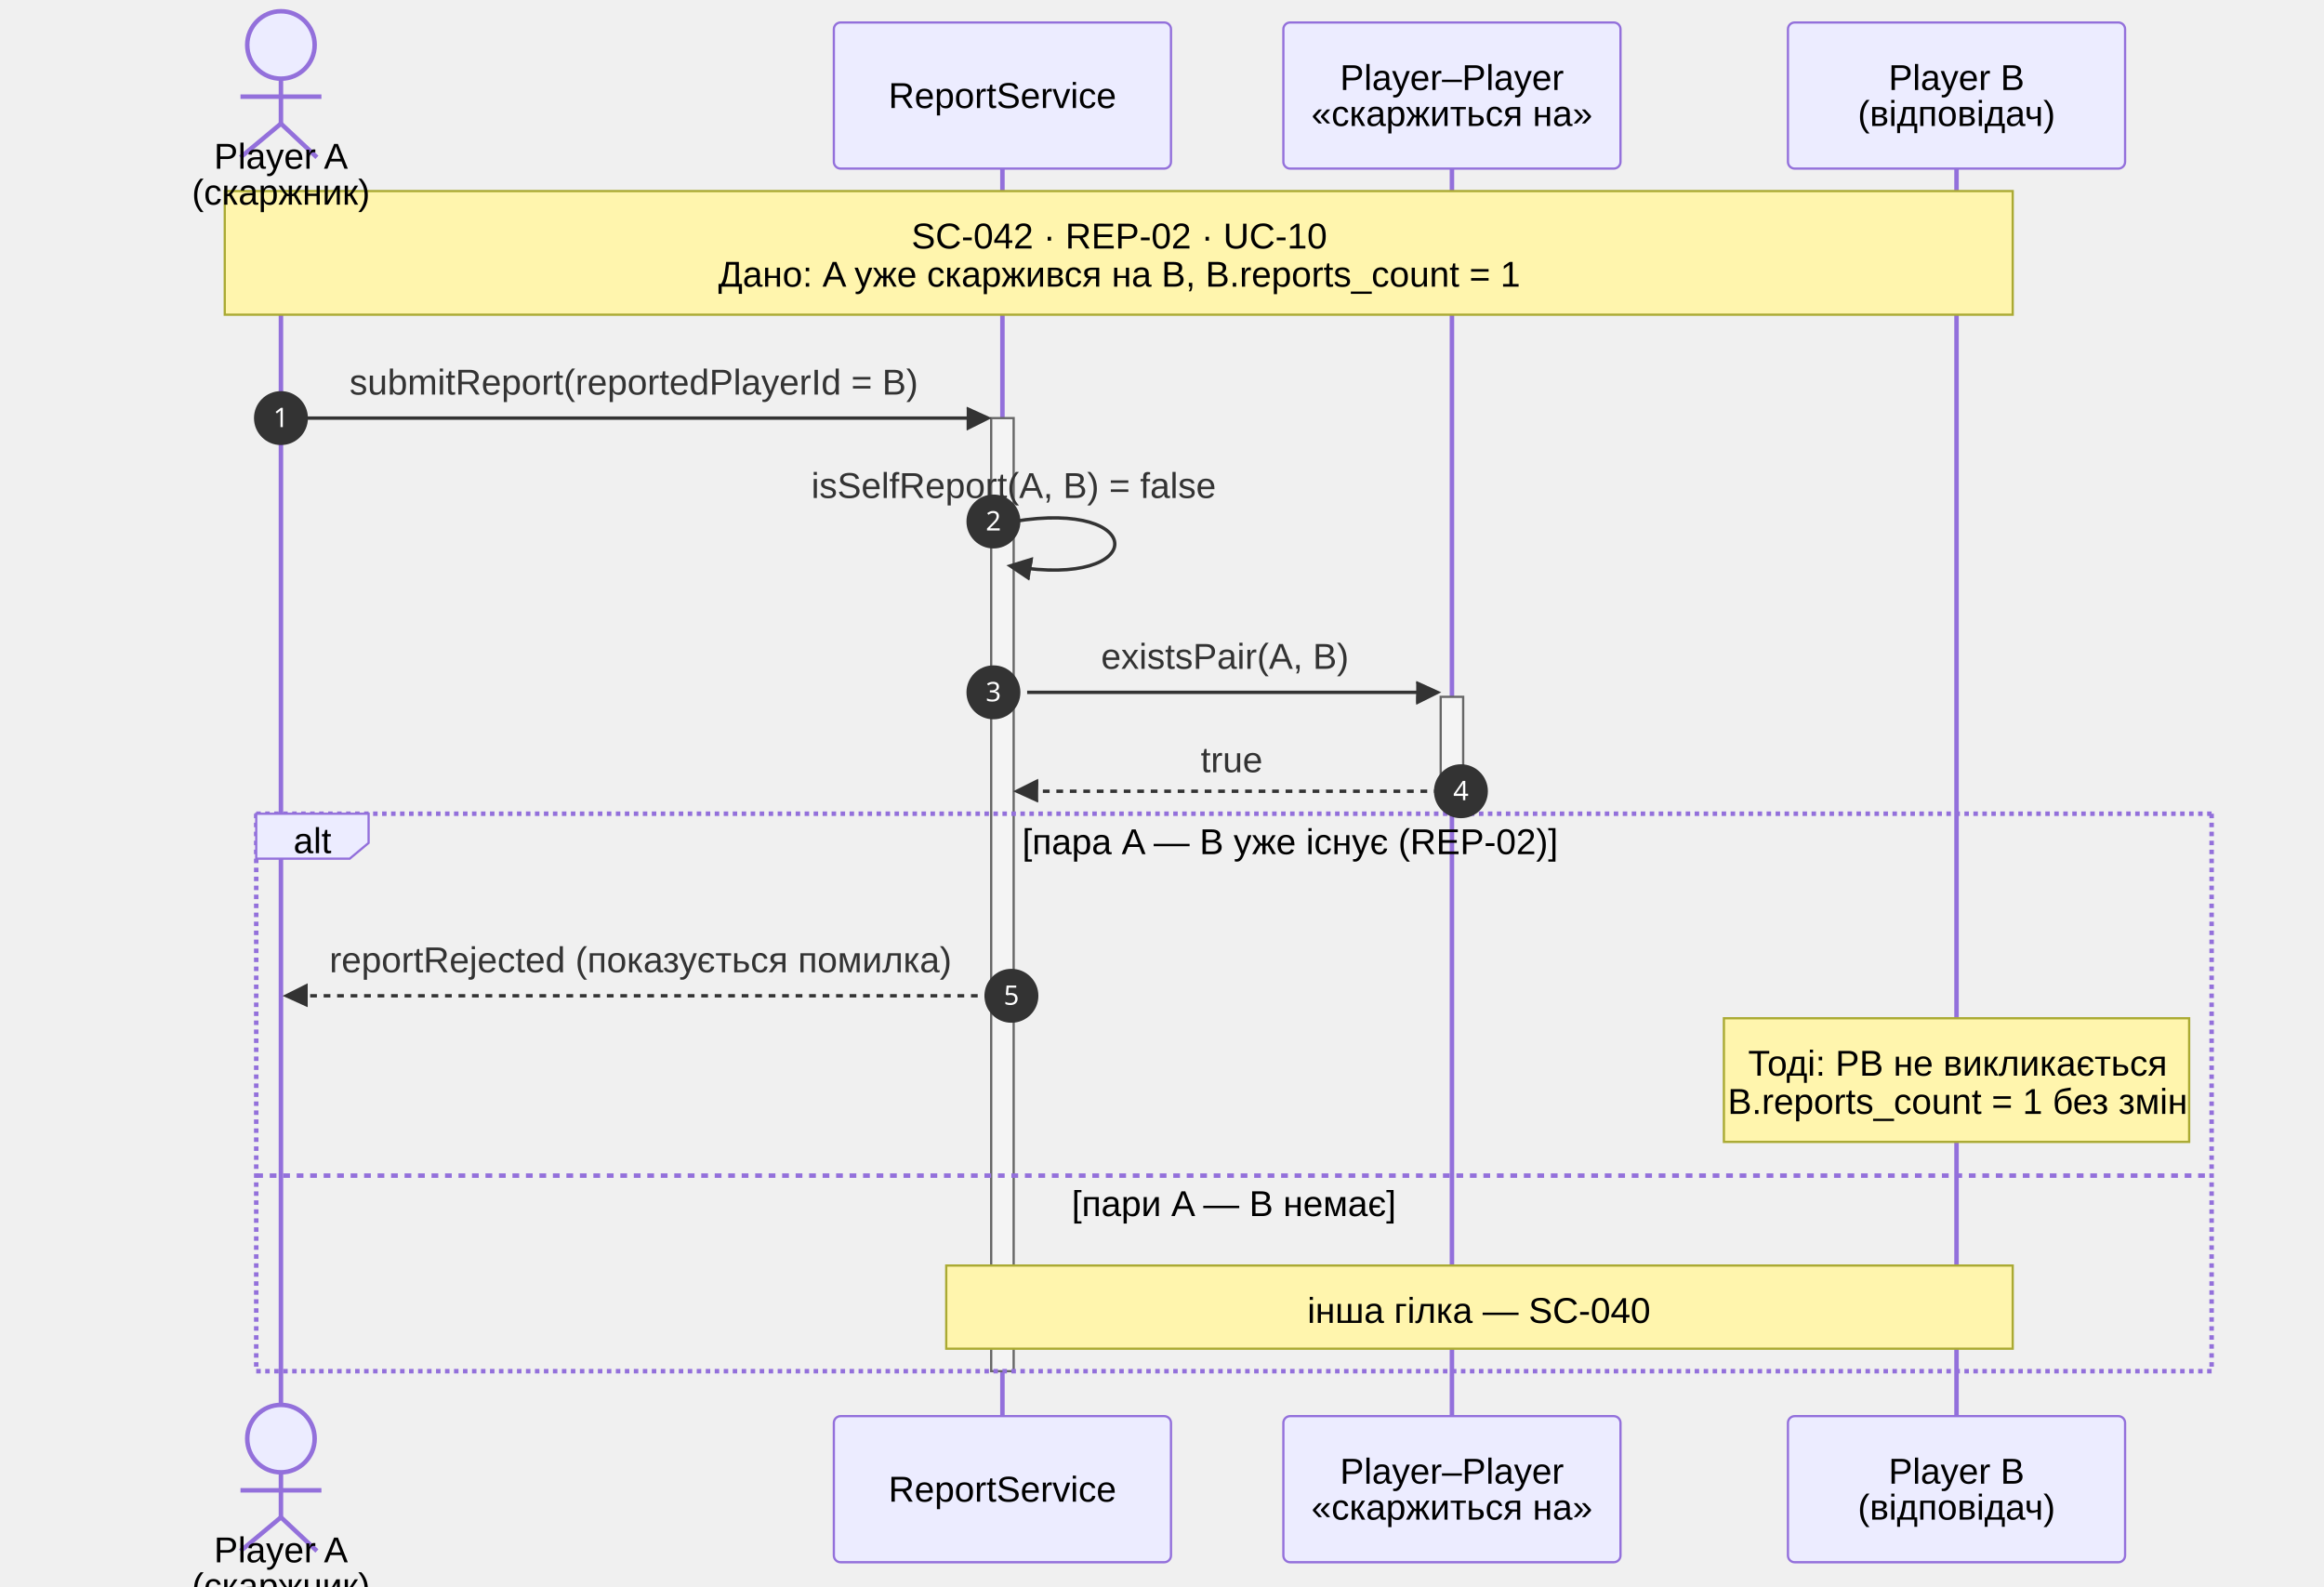
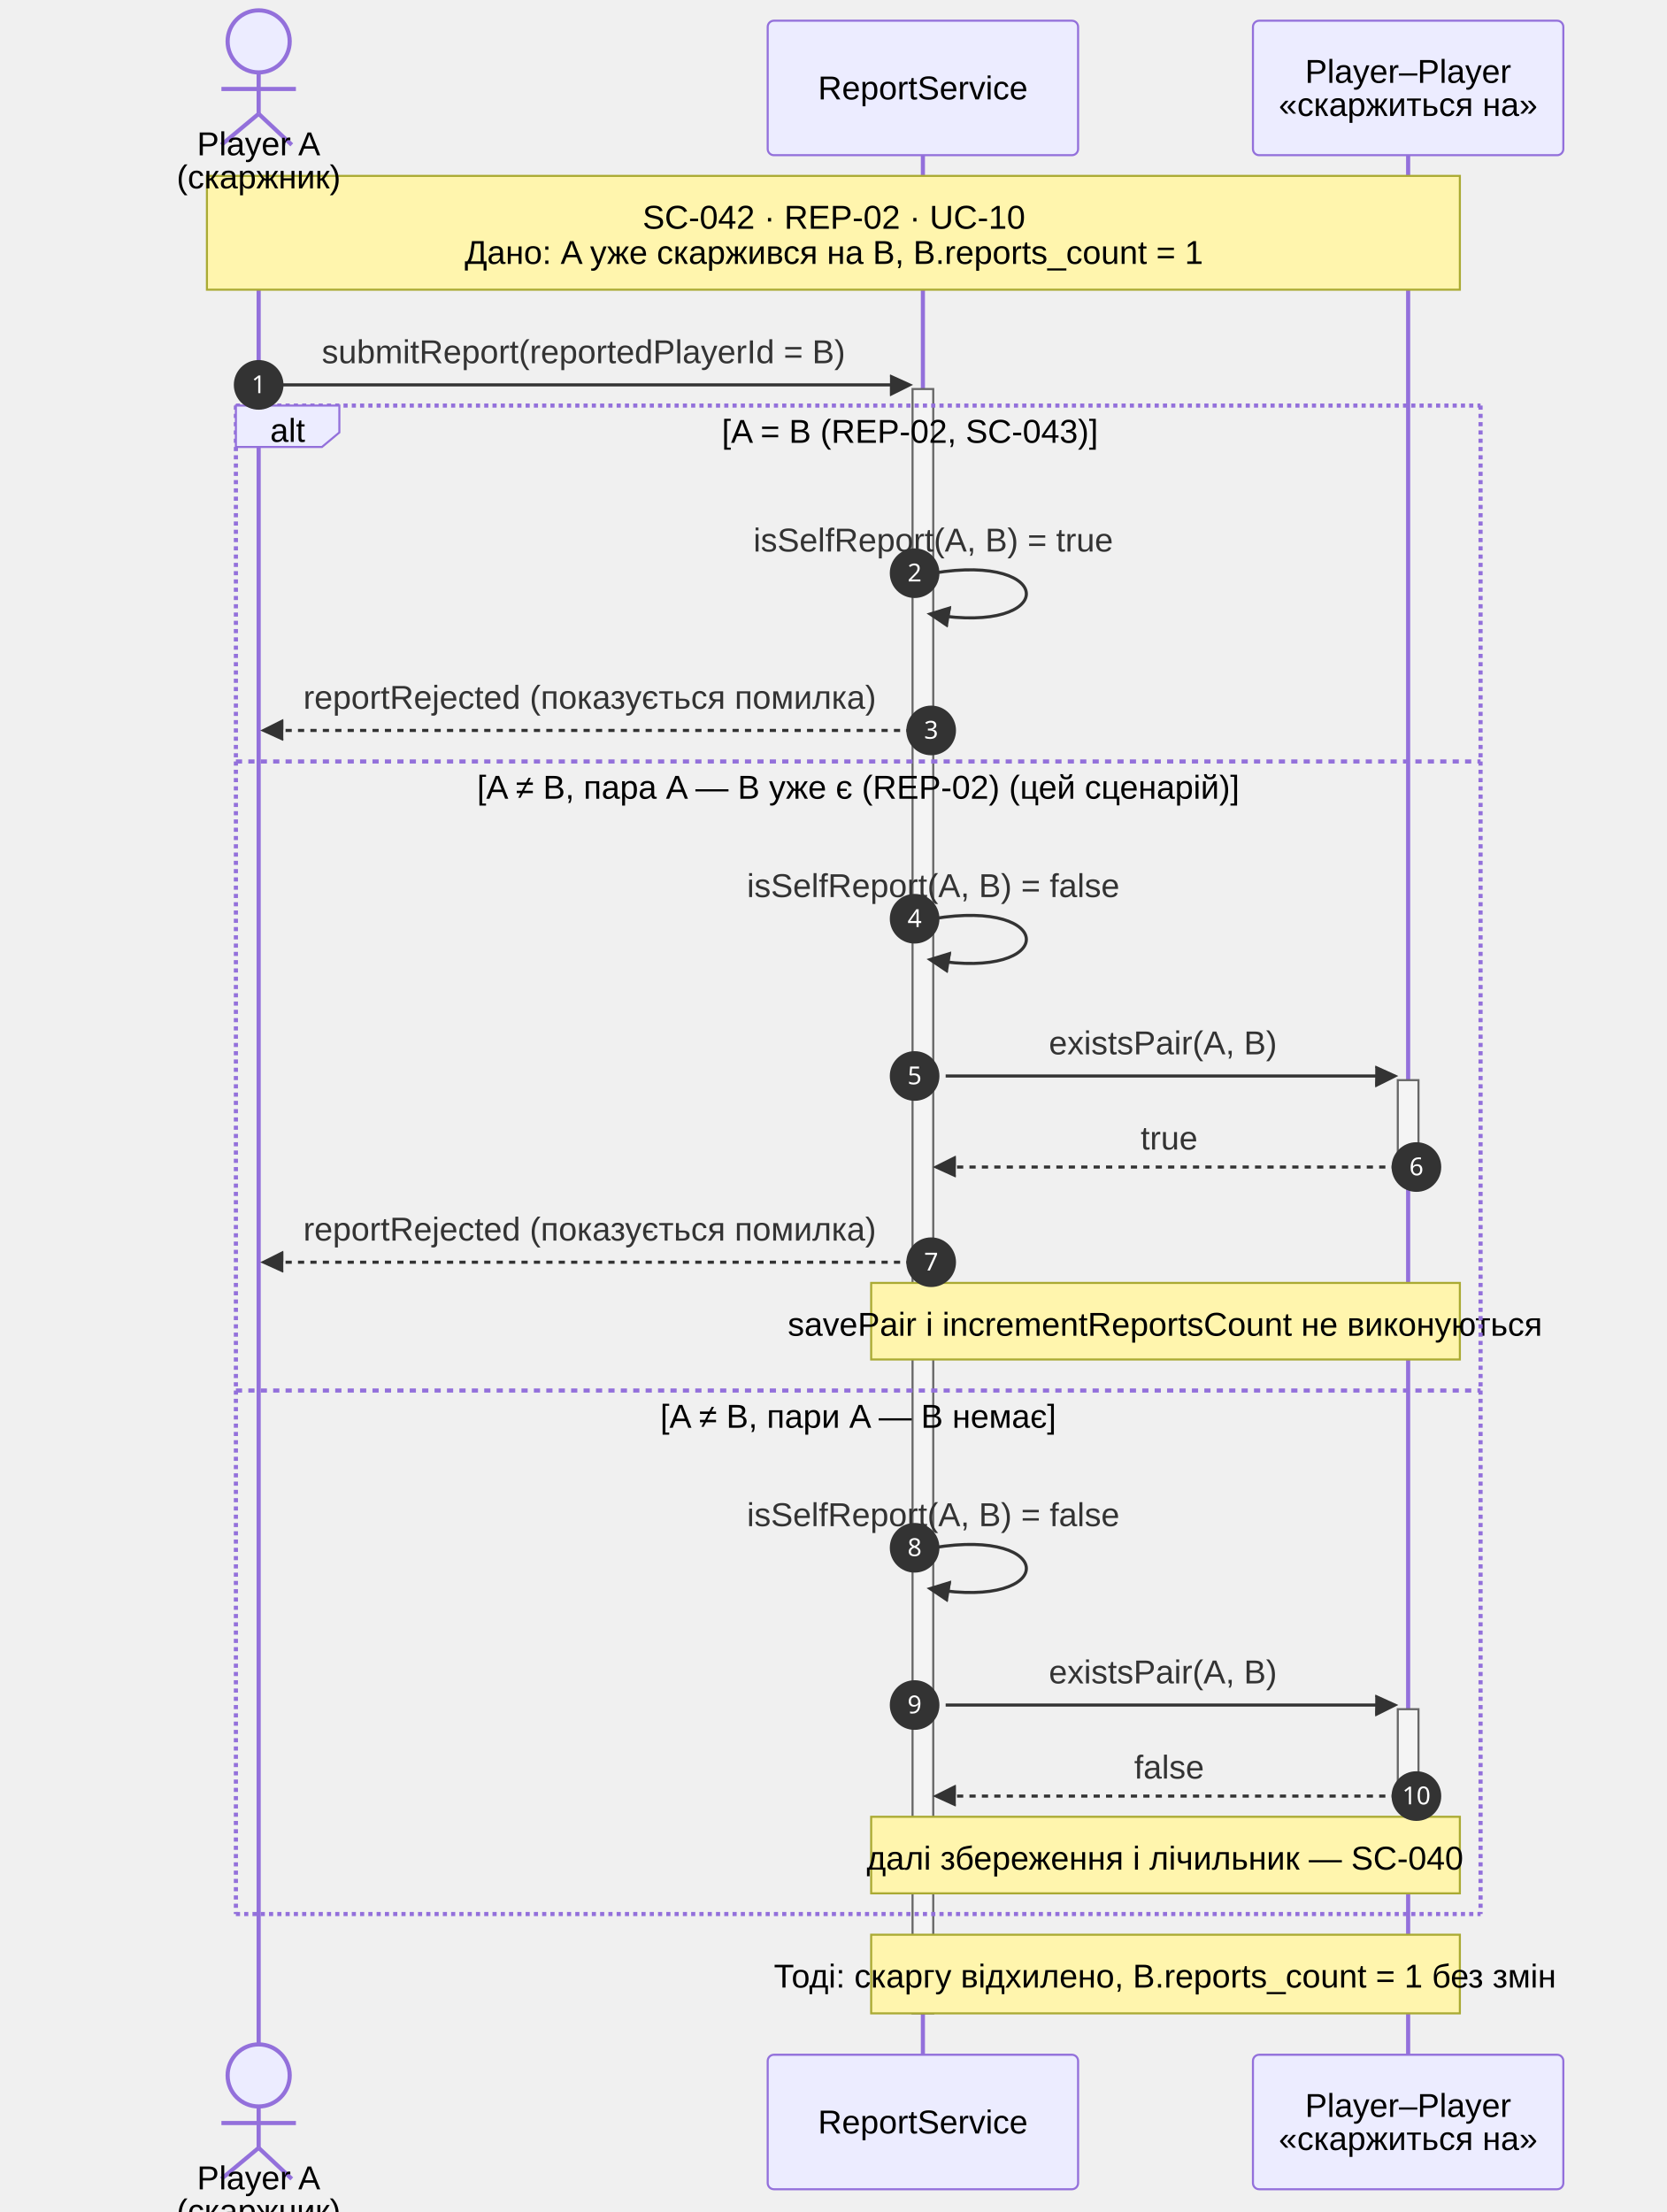
- <svg xmlns="http://www.w3.org/2000/svg" id="my-svg" width="100%" style="max-width: 1034px; background-color: white;" viewBox="-50 -10 1034 706" role="graphics-document document" aria-roledescription="sequence">
-   <g>
-     <rect x="745.5" y="620" fill="#eaeaea" stroke="#666" width="150" height="65" name="PB" rx="3" ry="3" class="actor actor-bottom" />
-     <text x="820.5" y="652.5" dominant-baseline="central" alignment-baseline="central" class="actor actor-box" style="text-anchor: middle; font-size: 16px; font-weight: 400;">
-       <tspan x="820.5" dy="-8">Player B</tspan>
-     </text>
-     <text x="820.5" y="652.5" dominant-baseline="central" alignment-baseline="central" class="actor actor-box" style="text-anchor: middle; font-size: 16px; font-weight: 400;">
-       <tspan x="820.5" dy="8">(відповідач)</tspan>
-     </text>
-   </g>
-   <g>
-     <rect x="521" y="620" fill="#eaeaea" stroke="#666" width="150" height="65" name="REL" rx="3" ry="3" class="actor actor-bottom" />
-     <text x="596" y="652.5" dominant-baseline="central" alignment-baseline="central" class="actor actor-box" style="text-anchor: middle; font-size: 16px; font-weight: 400;">
-       <tspan x="596" dy="-8">Player–Player</tspan>
-     </text>
-     <text x="596" y="652.5" dominant-baseline="central" alignment-baseline="central" class="actor actor-box" style="text-anchor: middle; font-size: 16px; font-weight: 400;">
-       <tspan x="596" dy="8">«скаржиться на»</tspan>
-     </text>
-   </g>
-   <g>
-     <rect x="321" y="620" fill="#eaeaea" stroke="#666" width="150" height="65" name="RS" rx="3" ry="3" class="actor actor-bottom" />
-     <text x="396" y="652.5" dominant-baseline="central" alignment-baseline="central" class="actor actor-box" style="text-anchor: middle; font-size: 16px; font-weight: 400;">
+ <svg xmlns="http://www.w3.org/2000/svg" id="my-svg" width="100%" style="max-width: 805.5px; background-color: white;" viewBox="-50 -10 805.5 1069" role="graphics-document document" aria-roledescription="sequence">
+   <g>
+     <rect x="555.5" y="983" fill="#eaeaea" stroke="#666" width="150" height="65" name="REL" rx="3" ry="3" class="actor actor-bottom" />
+     <text x="630.5" y="1015.5" dominant-baseline="central" alignment-baseline="central" class="actor actor-box" style="text-anchor: middle; font-size: 16px; font-weight: 400;">
+       <tspan x="630.5" dy="-8">Player–Player</tspan>
+     </text>
+     <text x="630.5" y="1015.5" dominant-baseline="central" alignment-baseline="central" class="actor actor-box" style="text-anchor: middle; font-size: 16px; font-weight: 400;">
+       <tspan x="630.5" dy="8">«скаржиться на»</tspan>
+     </text>
+   </g>
+   <g>
+     <rect x="321" y="983" fill="#eaeaea" stroke="#666" width="150" height="65" name="RS" rx="3" ry="3" class="actor actor-bottom" />
+     <text x="396" y="1015.5" dominant-baseline="central" alignment-baseline="central" class="actor actor-box" style="text-anchor: middle; font-size: 16px; font-weight: 400;">
      <tspan x="396" dy="0">ReportService</tspan>
    </text>
  </g>
  <g />
  <g>
-     <line id="actor3" x1="820.5" y1="65" x2="820.5" y2="620" class="actor-line 200" stroke-width="0.5px" stroke="#999" name="PB" data-et="life-line" data-id="PB" />
-     <g id="root-3" data-et="participant" data-type="participant" data-id="PB">
-       <rect x="745.5" y="0" fill="#eaeaea" stroke="#666" width="150" height="65" name="PB" rx="3" ry="3" class="actor actor-top" />
-       <text x="820.5" y="32.5" dominant-baseline="central" alignment-baseline="central" class="actor actor-box" style="text-anchor: middle; font-size: 16px; font-weight: 400;">
-         <tspan x="820.5" dy="-8">Player B</tspan>
+     <line id="actor2" x1="630.5" y1="65" x2="630.5" y2="983" class="actor-line 200" stroke-width="0.5px" stroke="#999" name="REL" data-et="life-line" data-id="REL" />
+     <g id="root-2" data-et="participant" data-type="participant" data-id="REL">
+       <rect x="555.5" y="0" fill="#eaeaea" stroke="#666" width="150" height="65" name="REL" rx="3" ry="3" class="actor actor-top" />
+       <text x="630.5" y="32.5" dominant-baseline="central" alignment-baseline="central" class="actor actor-box" style="text-anchor: middle; font-size: 16px; font-weight: 400;">
+         <tspan x="630.5" dy="-8">Player–Player</tspan>
      </text>
-       <text x="820.5" y="32.5" dominant-baseline="central" alignment-baseline="central" class="actor actor-box" style="text-anchor: middle; font-size: 16px; font-weight: 400;">
-         <tspan x="820.5" dy="8">(відповідач)</tspan>
+       <text x="630.5" y="32.5" dominant-baseline="central" alignment-baseline="central" class="actor actor-box" style="text-anchor: middle; font-size: 16px; font-weight: 400;">
+         <tspan x="630.5" dy="8">«скаржиться на»</tspan>
      </text>
    </g>
  </g>
  <g>
-     <line id="actor2" x1="596" y1="65" x2="596" y2="620" class="actor-line 200" stroke-width="0.5px" stroke="#999" name="REL" data-et="life-line" data-id="REL" />
-     <g id="root-2" data-et="participant" data-type="participant" data-id="REL">
-       <rect x="521" y="0" fill="#eaeaea" stroke="#666" width="150" height="65" name="REL" rx="3" ry="3" class="actor actor-top" />
-       <text x="596" y="32.5" dominant-baseline="central" alignment-baseline="central" class="actor actor-box" style="text-anchor: middle; font-size: 16px; font-weight: 400;">
-         <tspan x="596" dy="-8">Player–Player</tspan>
-       </text>
-       <text x="596" y="32.5" dominant-baseline="central" alignment-baseline="central" class="actor actor-box" style="text-anchor: middle; font-size: 16px; font-weight: 400;">
-         <tspan x="596" dy="8">«скаржиться на»</tspan>
-       </text>
-     </g>
-   </g>
-   <g>
-     <line id="actor1" x1="396" y1="65" x2="396" y2="620" class="actor-line 200" stroke-width="0.5px" stroke="#999" name="RS" data-et="life-line" data-id="RS" />
+     <line id="actor1" x1="396" y1="65" x2="396" y2="983" class="actor-line 200" stroke-width="0.5px" stroke="#999" name="RS" data-et="life-line" data-id="RS" />
    <g id="root-1" data-et="participant" data-type="participant" data-id="RS">
      <rect x="321" y="0" fill="#eaeaea" stroke="#666" width="150" height="65" name="RS" rx="3" ry="3" class="actor actor-top" />
      <text x="396" y="32.5" dominant-baseline="central" alignment-baseline="central" class="actor actor-box" style="text-anchor: middle; font-size: 16px; font-weight: 400;">
        <tspan x="396" dy="0">ReportService</tspan>
      </text>
    </g>
  </g>
  <g>
-     <line id="actor0" x1="75" y1="80" x2="75" y2="620" class="actor-line 200" stroke-width="0.5px" stroke="#999" name="A" data-et="life-line" data-id="A" />
+     <line id="actor0" x1="75" y1="80" x2="75" y2="983" class="actor-line 200" stroke-width="0.5px" stroke="#999" name="A" data-et="life-line" data-id="A" />
  </g>
  <style>#my-svg{font-family:"trebuchet ms",verdana,arial,sans-serif;font-size:16px;fill:#333;}@keyframes edge-animation-frame{from{stroke-dashoffset:0;}}@keyframes dash{to{stroke-dashoffset:0;}}#my-svg .edge-animation-slow{stroke-dasharray:9,5!important;stroke-dashoffset:900;animation:dash 50s linear infinite;stroke-linecap:round;}#my-svg .edge-animation-fast{stroke-dasharray:9,5!important;stroke-dashoffset:900;animation:dash 20s linear infinite;stroke-linecap:round;}#my-svg .error-icon{fill:#552222;}#my-svg .error-text{fill:#552222;stroke:#552222;}#my-svg .edge-thickness-normal{stroke-width:1px;}#my-svg .edge-thickness-thick{stroke-width:3.5px;}#my-svg .edge-pattern-solid{stroke-dasharray:0;}#my-svg .edge-thickness-invisible{stroke-width:0;fill:none;}#my-svg .edge-pattern-dashed{stroke-dasharray:3;}#my-svg .edge-pattern-dotted{stroke-dasharray:2;}#my-svg .marker{fill:#333333;stroke:#333333;}#my-svg .marker.cross{stroke:#333333;}#my-svg svg{font-family:"trebuchet ms",verdana,arial,sans-serif;font-size:16px;}#my-svg p{margin:0;}#my-svg .actor{stroke:#9370DB;fill:#ECECFF;stroke-width:1;}#my-svg rect.actor.outer-path[data-look="neo"]{filter:drop-shadow(1px 2px 2px rgba(185, 185, 185, 1));}#my-svg rect.note[data-look="neo"]{stroke:#aaaa33;fill:#fff5ad;filter:drop-shadow(1px 2px 2px rgba(185, 185, 185, 1));}#my-svg text.actor&gt;tspan{fill:black;stroke:none;}#my-svg .actor-line{stroke:#9370DB;}#my-svg .innerArc{stroke-width:1.5;stroke-dasharray:none;}#my-svg .messageLine0{stroke-width:1.5;stroke-dasharray:none;stroke:#333;}#my-svg .messageLine1{stroke-width:1.5;stroke-dasharray:2,2;stroke:#333;}#my-svg [id$="-arrowhead"] path{fill:#333;stroke:#333;}#my-svg .sequenceNumber{fill:white;}#my-svg [id$="-sequencenumber"]{fill:#333;}#my-svg [id$="-crosshead"] path{fill:#333;stroke:#333;}#my-svg .messageText{fill:#333;stroke:none;}#my-svg .labelBox{stroke:#9370DB;fill:#ECECFF;filter:none;}#my-svg .labelText,#my-svg .labelText&gt;tspan{fill:black;stroke:none;}#my-svg .loopText,#my-svg .loopText&gt;tspan{fill:black;stroke:none;}#my-svg .loopLine{stroke-width:2px;stroke-dasharray:2,2;stroke:#9370DB;fill:#9370DB;}#my-svg .note{stroke:#aaaa33;fill:#fff5ad;}#my-svg .noteText,#my-svg .noteText&gt;tspan{fill:black;stroke:none;font-weight:normal;}#my-svg .activation0{fill:#f4f4f4;stroke:#666;}#my-svg .activation1{fill:#f4f4f4;stroke:#666;}#my-svg .activation2{fill:#f4f4f4;stroke:#666;}#my-svg .actorPopupMenu{position:absolute;}#my-svg .actorPopupMenuPanel{position:absolute;fill:#ECECFF;box-shadow:0px 8px 16px 0px rgba(0,0,0,0.2);filter:drop-shadow(3px 5px 2px rgb(0 0 0 / 0.4));}#my-svg .actor-man circle,#my-svg line{fill:#ECECFF;stroke-width:2px;}#my-svg g rect.rect{filter:drop-shadow(1px 2px 2px rgba(185, 185, 185, 1));stroke:#9370DB;}#my-svg .node .neo-node{stroke:#9370DB;}#my-svg [data-look="neo"].node rect,#my-svg [data-look="neo"].cluster rect,#my-svg [data-look="neo"].node polygon{stroke:#9370DB;filter:drop-shadow(1px 2px 2px rgba(185, 185, 185, 1));}#my-svg [data-look="neo"].node path{stroke:#9370DB;stroke-width:1px;}#my-svg [data-look="neo"].node .outer-path{filter:drop-shadow(1px 2px 2px rgba(185, 185, 185, 1));}#my-svg [data-look="neo"].node .neo-line path{stroke:#9370DB;filter:none;}#my-svg [data-look="neo"].node circle{stroke:#9370DB;filter:drop-shadow(1px 2px 2px rgba(185, 185, 185, 1));}#my-svg [data-look="neo"].node circle .state-start{fill:#000000;}#my-svg [data-look="neo"].icon-shape .icon{fill:#9370DB;filter:drop-shadow(1px 2px 2px rgba(185, 185, 185, 1));}#my-svg [data-look="neo"].icon-shape .icon-neo path{stroke:#9370DB;filter:drop-shadow(1px 2px 2px rgba(185, 185, 185, 1));}#my-svg :root{--mermaid-font-family:"trebuchet ms",verdana,arial,sans-serif;}</style>
  <g />
  <defs>
    <symbol id="my-svg-computer" width="24" height="24">
      <path transform="scale(.5)" d="M2 2v13h20v-13h-20zm18 11h-16v-9h16v9zm-10.228 6l.466-1h3.524l.467 1h-4.457zm14.228 3h-24l2-6h2.104l-1.33 4h18.45l-1.297-4h2.073l2 6zm-5-10h-14v-7h14v7z" />
    </symbol>
  </defs>
  <defs>
    <symbol id="my-svg-database" fill-rule="evenodd" clip-rule="evenodd">
      <path transform="scale(.5)" d="M12.258.001l.256.004.255.005.253.008.251.01.249.012.247.015.246.016.242.019.241.02.239.023.236.024.233.027.231.028.229.031.225.032.223.034.22.036.217.038.214.04.211.041.208.043.205.045.201.046.198.048.194.05.191.051.187.053.183.054.18.056.175.057.172.059.168.06.163.061.16.063.155.064.15.066.074.033.073.033.071.034.07.034.069.035.068.035.067.035.066.035.064.036.064.036.062.036.06.036.06.037.058.037.058.037.055.038.055.038.053.038.052.038.051.039.05.039.048.039.047.039.045.04.044.04.043.04.041.04.04.041.039.041.037.041.036.041.034.041.033.042.032.042.03.042.029.042.027.042.026.043.024.043.023.043.021.043.02.043.018.044.017.043.015.044.013.044.012.044.011.045.009.044.007.045.006.045.004.045.002.045.001.045v17l-.001.045-.002.045-.004.045-.006.045-.007.045-.009.044-.011.045-.012.044-.013.044-.015.044-.017.043-.018.044-.02.043-.021.043-.023.043-.024.043-.026.043-.027.042-.029.042-.03.042-.032.042-.033.042-.034.041-.036.041-.037.041-.039.041-.04.041-.041.04-.043.04-.044.04-.045.04-.047.039-.048.039-.05.039-.051.039-.052.038-.053.038-.055.038-.055.038-.058.037-.058.037-.06.037-.06.036-.062.036-.064.036-.064.036-.066.035-.067.035-.068.035-.069.035-.07.034-.071.034-.073.033-.074.033-.15.066-.155.064-.16.063-.163.061-.168.06-.172.059-.175.057-.18.056-.183.054-.187.053-.191.051-.194.05-.198.048-.201.046-.205.045-.208.043-.211.041-.214.04-.217.038-.22.036-.223.034-.225.032-.229.031-.231.028-.233.027-.236.024-.239.023-.241.02-.242.019-.246.016-.247.015-.249.012-.251.01-.253.008-.255.005-.256.004-.258.001-.258-.001-.256-.004-.255-.005-.253-.008-.251-.01-.249-.012-.247-.015-.245-.016-.243-.019-.241-.02-.238-.023-.236-.024-.234-.027-.231-.028-.228-.031-.226-.032-.223-.034-.22-.036-.217-.038-.214-.04-.211-.041-.208-.043-.204-.045-.201-.046-.198-.048-.195-.05-.19-.051-.187-.053-.184-.054-.179-.056-.176-.057-.172-.059-.167-.06-.164-.061-.159-.063-.155-.064-.151-.066-.074-.033-.072-.033-.072-.034-.07-.034-.069-.035-.068-.035-.067-.035-.066-.035-.064-.036-.063-.036-.062-.036-.061-.036-.06-.037-.058-.037-.057-.037-.056-.038-.055-.038-.053-.038-.052-.038-.051-.039-.049-.039-.049-.039-.046-.039-.046-.04-.044-.04-.043-.04-.041-.04-.04-.041-.039-.041-.037-.041-.036-.041-.034-.041-.033-.042-.032-.042-.03-.042-.029-.042-.027-.042-.026-.043-.024-.043-.023-.043-.021-.043-.02-.043-.018-.044-.017-.043-.015-.044-.013-.044-.012-.044-.011-.045-.009-.044-.007-.045-.006-.045-.004-.045-.002-.045-.001-.045v-17l.001-.045.002-.045.004-.045.006-.045.007-.045.009-.044.011-.045.012-.044.013-.044.015-.044.017-.043.018-.044.02-.043.021-.043.023-.043.024-.043.026-.043.027-.042.029-.042.03-.042.032-.042.033-.042.034-.041.036-.041.037-.041.039-.041.04-.041.041-.04.043-.04.044-.04.046-.04.046-.039.049-.039.049-.039.051-.039.052-.038.053-.038.055-.038.056-.038.057-.037.058-.037.06-.037.061-.036.062-.036.063-.036.064-.036.066-.035.067-.035.068-.035.069-.035.07-.034.072-.034.072-.033.074-.033.151-.066.155-.064.159-.063.164-.061.167-.06.172-.059.176-.057.179-.056.184-.054.187-.053.19-.051.195-.05.198-.048.201-.046.204-.045.208-.043.211-.041.214-.04.217-.038.22-.036.223-.034.226-.032.228-.031.231-.028.234-.027.236-.024.238-.023.241-.02.243-.019.245-.016.247-.015.249-.012.251-.01.253-.008.255-.005.256-.004.258-.001.258.001zm-9.258 20.499v.01l.001.021.003.021.004.022.005.021.006.022.007.022.009.023.01.022.011.023.012.023.013.023.015.023.016.024.017.023.018.024.019.024.021.024.022.025.023.024.024.025.052.049.056.05.061.051.066.051.07.051.075.051.079.052.084.052.088.052.092.052.097.052.102.051.105.052.11.052.114.051.119.051.123.051.127.05.131.05.135.05.139.048.144.049.147.047.152.047.155.047.16.045.163.045.167.043.171.043.176.041.178.041.183.039.187.039.19.037.194.035.197.035.202.033.204.031.209.03.212.029.216.027.219.025.222.024.226.021.23.02.233.018.236.016.24.015.243.012.246.01.249.008.253.005.256.004.259.001.26-.001.257-.004.254-.005.25-.008.247-.011.244-.012.241-.014.237-.016.233-.018.231-.021.226-.021.224-.024.22-.026.216-.027.212-.028.21-.031.205-.031.202-.034.198-.034.194-.036.191-.037.187-.039.183-.04.179-.04.175-.042.172-.043.168-.044.163-.045.16-.046.155-.046.152-.047.148-.048.143-.049.139-.049.136-.05.131-.05.126-.05.123-.051.118-.052.114-.051.11-.052.106-.052.101-.052.096-.052.092-.052.088-.053.083-.051.079-.052.074-.052.07-.051.065-.051.06-.051.056-.05.051-.05.023-.024.023-.025.021-.024.02-.024.019-.024.018-.024.017-.024.015-.023.014-.024.013-.023.012-.023.01-.023.01-.022.008-.022.006-.022.006-.022.004-.022.004-.021.001-.021.001-.021v-4.127l-.077.055-.08.053-.083.054-.085.053-.087.052-.09.052-.093.051-.095.05-.097.05-.1.049-.102.049-.105.048-.106.047-.109.047-.111.046-.114.045-.115.045-.118.044-.12.043-.122.042-.124.042-.126.041-.128.04-.13.04-.132.038-.134.038-.135.037-.138.037-.139.035-.142.035-.143.034-.144.033-.147.032-.148.031-.15.03-.151.03-.153.029-.154.027-.156.027-.158.026-.159.025-.161.024-.162.023-.163.022-.165.021-.166.02-.167.019-.169.018-.169.017-.171.016-.173.015-.173.014-.175.013-.175.012-.177.011-.178.01-.179.008-.179.008-.181.006-.182.005-.182.004-.184.003-.184.002h-.37l-.184-.002-.184-.003-.182-.004-.182-.005-.181-.006-.179-.008-.179-.008-.178-.01-.176-.011-.176-.012-.175-.013-.173-.014-.172-.015-.171-.016-.17-.017-.169-.018-.167-.019-.166-.02-.165-.021-.163-.022-.162-.023-.161-.024-.159-.025-.157-.026-.156-.027-.155-.027-.153-.029-.151-.03-.15-.03-.148-.031-.146-.032-.145-.033-.143-.034-.141-.035-.14-.035-.137-.037-.136-.037-.134-.038-.132-.038-.13-.04-.128-.04-.126-.041-.124-.042-.122-.042-.12-.044-.117-.043-.116-.045-.113-.045-.112-.046-.109-.047-.106-.047-.105-.048-.102-.049-.1-.049-.097-.05-.095-.05-.093-.052-.09-.051-.087-.052-.085-.053-.083-.054-.08-.054-.077-.054v4.127zm0-5.654v.011l.001.021.003.021.004.021.005.022.006.022.007.022.009.022.01.022.011.023.012.023.013.023.015.024.016.023.017.024.018.024.019.024.021.024.022.024.023.025.024.024.052.05.056.05.061.05.066.051.07.051.075.052.079.051.084.052.088.052.092.052.097.052.102.052.105.052.11.051.114.051.119.052.123.05.127.051.131.05.135.049.139.049.144.048.147.048.152.047.155.046.16.045.163.045.167.044.171.042.176.042.178.04.183.04.187.038.19.037.194.036.197.034.202.033.204.032.209.03.212.028.216.027.219.025.222.024.226.022.23.02.233.018.236.016.24.014.243.012.246.01.249.008.253.006.256.003.259.001.26-.001.257-.003.254-.006.25-.008.247-.01.244-.012.241-.015.237-.016.233-.018.231-.02.226-.022.224-.024.22-.025.216-.027.212-.029.21-.03.205-.032.202-.033.198-.035.194-.036.191-.037.187-.039.183-.039.179-.041.175-.042.172-.043.168-.044.163-.045.16-.045.155-.047.152-.047.148-.048.143-.048.139-.05.136-.049.131-.05.126-.051.123-.051.118-.051.114-.052.11-.052.106-.052.101-.052.096-.052.092-.052.088-.052.083-.052.079-.052.074-.051.07-.052.065-.051.06-.05.056-.051.051-.049.023-.025.023-.024.021-.025.02-.024.019-.024.018-.024.017-.024.015-.023.014-.023.013-.024.012-.022.01-.023.01-.023.008-.022.006-.022.006-.022.004-.021.004-.022.001-.021.001-.021v-4.139l-.077.054-.08.054-.083.054-.085.052-.087.053-.09.051-.093.051-.095.051-.097.05-.1.049-.102.049-.105.048-.106.047-.109.047-.111.046-.114.045-.115.044-.118.044-.12.044-.122.042-.124.042-.126.041-.128.04-.13.039-.132.039-.134.038-.135.037-.138.036-.139.036-.142.035-.143.033-.144.033-.147.033-.148.031-.15.03-.151.03-.153.028-.154.028-.156.027-.158.026-.159.025-.161.024-.162.023-.163.022-.165.021-.166.02-.167.019-.169.018-.169.017-.171.016-.173.015-.173.014-.175.013-.175.012-.177.011-.178.009-.179.009-.179.007-.181.007-.182.005-.182.004-.184.003-.184.002h-.37l-.184-.002-.184-.003-.182-.004-.182-.005-.181-.007-.179-.007-.179-.009-.178-.009-.176-.011-.176-.012-.175-.013-.173-.014-.172-.015-.171-.016-.17-.017-.169-.018-.167-.019-.166-.02-.165-.021-.163-.022-.162-.023-.161-.024-.159-.025-.157-.026-.156-.027-.155-.028-.153-.028-.151-.03-.15-.03-.148-.031-.146-.033-.145-.033-.143-.033-.141-.035-.14-.036-.137-.036-.136-.037-.134-.038-.132-.039-.13-.039-.128-.04-.126-.041-.124-.042-.122-.043-.12-.043-.117-.044-.116-.044-.113-.046-.112-.046-.109-.046-.106-.047-.105-.048-.102-.049-.1-.049-.097-.05-.095-.051-.093-.051-.09-.051-.087-.053-.085-.052-.083-.054-.08-.054-.077-.054v4.139zm0-5.666v.011l.001.02.003.022.004.021.005.022.006.021.007.022.009.023.01.022.011.023.012.023.013.023.015.023.016.024.017.024.018.023.019.024.021.025.022.024.023.024.024.025.052.05.056.05.061.05.066.051.07.051.075.052.079.051.084.052.088.052.092.052.097.052.102.052.105.051.11.052.114.051.119.051.123.051.127.05.131.05.135.05.139.049.144.048.147.048.152.047.155.046.16.045.163.045.167.043.171.043.176.042.178.04.183.04.187.038.19.037.194.036.197.034.202.033.204.032.209.03.212.028.216.027.219.025.222.024.226.021.23.02.233.018.236.017.24.014.243.012.246.01.249.008.253.006.256.003.259.001.26-.001.257-.003.254-.006.25-.008.247-.01.244-.013.241-.014.237-.016.233-.018.231-.02.226-.022.224-.024.22-.025.216-.027.212-.029.21-.03.205-.032.202-.033.198-.035.194-.036.191-.037.187-.039.183-.039.179-.041.175-.042.172-.043.168-.044.163-.045.16-.045.155-.047.152-.047.148-.048.143-.049.139-.049.136-.049.131-.051.126-.05.123-.051.118-.052.114-.051.11-.052.106-.052.101-.052.096-.052.092-.052.088-.052.083-.052.079-.052.074-.052.07-.051.065-.051.06-.051.056-.05.051-.049.023-.025.023-.025.021-.024.02-.024.019-.024.018-.024.017-.024.015-.023.014-.024.013-.023.012-.023.01-.022.01-.023.008-.022.006-.022.006-.022.004-.022.004-.021.001-.021.001-.021v-4.153l-.077.054-.08.054-.083.053-.085.053-.087.053-.09.051-.093.051-.095.051-.097.05-.1.049-.102.048-.105.048-.106.048-.109.046-.111.046-.114.046-.115.044-.118.044-.12.043-.122.043-.124.042-.126.041-.128.04-.13.039-.132.039-.134.038-.135.037-.138.036-.139.036-.142.034-.143.034-.144.033-.147.032-.148.032-.15.03-.151.03-.153.028-.154.028-.156.027-.158.026-.159.024-.161.024-.162.023-.163.023-.165.021-.166.02-.167.019-.169.018-.169.017-.171.016-.173.015-.173.014-.175.013-.175.012-.177.01-.178.01-.179.009-.179.007-.181.006-.182.006-.182.004-.184.003-.184.001-.185.001-.185-.001-.184-.001-.184-.003-.182-.004-.182-.006-.181-.006-.179-.007-.179-.009-.178-.01-.176-.01-.176-.012-.175-.013-.173-.014-.172-.015-.171-.016-.17-.017-.169-.018-.167-.019-.166-.02-.165-.021-.163-.023-.162-.023-.161-.024-.159-.024-.157-.026-.156-.027-.155-.028-.153-.028-.151-.03-.15-.03-.148-.032-.146-.032-.145-.033-.143-.034-.141-.034-.14-.036-.137-.036-.136-.037-.134-.038-.132-.039-.13-.039-.128-.041-.126-.041-.124-.041-.122-.043-.12-.043-.117-.044-.116-.044-.113-.046-.112-.046-.109-.046-.106-.048-.105-.048-.102-.048-.1-.05-.097-.049-.095-.051-.093-.051-.09-.052-.087-.052-.085-.053-.083-.053-.08-.054-.077-.054v4.153zm8.74-8.179l-.257.004-.254.005-.25.008-.247.011-.244.012-.241.014-.237.016-.233.018-.231.021-.226.022-.224.023-.22.026-.216.027-.212.028-.21.031-.205.032-.202.033-.198.034-.194.036-.191.038-.187.038-.183.04-.179.041-.175.042-.172.043-.168.043-.163.045-.16.046-.155.046-.152.048-.148.048-.143.048-.139.049-.136.05-.131.05-.126.051-.123.051-.118.051-.114.052-.11.052-.106.052-.101.052-.096.052-.092.052-.088.052-.083.052-.079.052-.074.051-.07.052-.065.051-.06.05-.056.05-.051.05-.023.025-.023.024-.021.024-.02.025-.019.024-.018.024-.017.023-.015.024-.014.023-.013.023-.012.023-.01.023-.01.022-.008.022-.006.023-.006.021-.004.022-.004.021-.001.021-.001.021.001.021.001.021.004.021.004.022.006.021.006.023.008.022.01.022.01.023.012.023.013.023.014.023.015.024.017.023.018.024.019.024.02.025.021.024.023.024.023.025.051.05.056.05.06.05.065.051.07.052.074.051.079.052.083.052.088.052.092.052.096.052.101.052.106.052.11.052.114.052.118.051.123.051.126.051.131.05.136.05.139.049.143.048.148.048.152.048.155.046.16.046.163.045.168.043.172.043.175.042.179.041.183.04.187.038.191.038.194.036.198.034.202.033.205.032.21.031.212.028.216.027.22.026.224.023.226.022.231.021.233.018.237.016.241.014.244.012.247.011.25.008.254.005.257.004.26.001.26-.001.257-.004.254-.005.25-.008.247-.011.244-.012.241-.014.237-.016.233-.018.231-.021.226-.022.224-.023.22-.026.216-.027.212-.028.21-.031.205-.032.202-.033.198-.034.194-.036.191-.038.187-.038.183-.04.179-.041.175-.042.172-.043.168-.043.163-.045.16-.046.155-.046.152-.048.148-.048.143-.048.139-.049.136-.05.131-.05.126-.051.123-.051.118-.051.114-.052.11-.052.106-.052.101-.052.096-.052.092-.052.088-.052.083-.052.079-.052.074-.051.07-.052.065-.051.06-.05.056-.05.051-.05.023-.025.023-.024.021-.024.02-.025.019-.024.018-.024.017-.023.015-.024.014-.023.013-.023.012-.023.01-.023.01-.022.008-.022.006-.023.006-.021.004-.022.004-.021.001-.021.001-.021-.001-.021-.001-.021-.004-.021-.004-.022-.006-.021-.006-.023-.008-.022-.01-.022-.01-.023-.012-.023-.013-.023-.014-.023-.015-.024-.017-.023-.018-.024-.019-.024-.02-.025-.021-.024-.023-.024-.023-.025-.051-.05-.056-.05-.06-.05-.065-.051-.07-.052-.074-.051-.079-.052-.083-.052-.088-.052-.092-.052-.096-.052-.101-.052-.106-.052-.11-.052-.114-.052-.118-.051-.123-.051-.126-.051-.131-.05-.136-.05-.139-.049-.143-.048-.148-.048-.152-.048-.155-.046-.16-.046-.163-.045-.168-.043-.172-.043-.175-.042-.179-.041-.183-.04-.187-.038-.191-.038-.194-.036-.198-.034-.202-.033-.205-.032-.21-.031-.212-.028-.216-.027-.22-.026-.224-.023-.226-.022-.231-.021-.233-.018-.237-.016-.241-.014-.244-.012-.247-.011-.25-.008-.254-.005-.257-.004-.26-.001-.26.001z" />
    </symbol>
  </defs>
  <defs>
    <symbol id="my-svg-clock" width="24" height="24">
      <path transform="scale(.5)" d="M12 2c5.514 0 10 4.486 10 10s-4.486 10-10 10-10-4.486-10-10 4.486-10 10-10zm0-2c-6.627 0-12 5.373-12 12s5.373 12 12 12 12-5.373 12-12-5.373-12-12-12zm5.848 12.459c.202.038.202.333.001.372-1.907.361-6.045 1.111-6.547 1.111-.719 0-1.301-.582-1.301-1.301 0-.512.77-5.447 1.125-7.445.034-.192.312-.181.343.014l.985 6.238 5.394 1.011z" />
    </symbol>
  </defs>
  <defs>
    <marker id="my-svg-arrowhead" refX="7.9" refY="5" markerUnits="userSpaceOnUse" markerWidth="12" markerHeight="12" orient="auto-start-reverse">
      <path d="M -1 0 L 10 5 L 0 10 z" />
    </marker>
  </defs>
  <defs>
    <marker id="my-svg-crosshead" markerWidth="15" markerHeight="8" orient="auto" refX="4" refY="4.5">
      <path fill="none" stroke="#000000" stroke-width="1pt" d="M 1,2 L 6,7 M 6,2 L 1,7" style="stroke-dasharray: 0, 0;" />
    </marker>
  </defs>
  <defs>
    <marker id="my-svg-filled-head" refX="15.5" refY="7" markerWidth="20" markerHeight="28" orient="auto">
      <path d="M 18,7 L9,13 L14,7 L9,1 Z" />
    </marker>
  </defs>
  <defs>
    <marker id="my-svg-sequencenumber" refX="15" refY="15" markerWidth="60" markerHeight="40" orient="auto">
      <circle cx="15" cy="15" r="6" />
    </marker>
  </defs>
  <defs>
    <marker id="my-svg-solidTopArrowHead" refX="7.9" refY="7.25" markerUnits="userSpaceOnUse" markerWidth="12" markerHeight="12" orient="auto-start-reverse">
      <path d="M 0 0 L 10 8 L 0 8 z" />
    </marker>
  </defs>
  <defs>
    <marker id="my-svg-solidBottomArrowHead" refX="7.9" refY="0.75" markerUnits="userSpaceOnUse" markerWidth="12" markerHeight="12" orient="auto-start-reverse">
      <path d="M 0 0 L 10 0 L 0 8 z" />
    </marker>
  </defs>
  <defs>
    <marker id="my-svg-stickTopArrowHead" refX="7.5" refY="7" markerUnits="userSpaceOnUse" markerWidth="12" markerHeight="12" orient="auto-start-reverse">
      <path d="M 0 0 L 7 7" stroke="black" stroke-width="1.5" fill="none" />
    </marker>
  </defs>
  <defs>
    <marker id="my-svg-stickBottomArrowHead" refX="7.5" refY="0" markerUnits="userSpaceOnUse" markerWidth="12" markerHeight="12" orient="auto-start-reverse">
      <path d="M 0 7 L 7 0" stroke="black" stroke-width="1.5" fill="none" />
    </marker>
  </defs>
  <g data-et="note" data-id="i1">
-     <rect x="50" y="75" fill="#EDF2AE" stroke="#666" width="795.5" height="55" class="note" />
-     <text x="448" y="80" text-anchor="middle" dominant-baseline="middle" alignment-baseline="middle" class="noteText" dy="1em" style="font-size: 16px; font-weight: 400;">
-       <tspan x="448">SC-042 · REP-02 · UC-10</tspan>
-     </text>
-     <text x="448" y="97" text-anchor="middle" dominant-baseline="middle" alignment-baseline="middle" class="noteText" dy="1em" style="font-size: 16px; font-weight: 400;">
-       <tspan x="448">Дано: A уже скаржився на B, B.reports_count = 1</tspan>
-     </text>
-   </g>
-   <g>
-     <rect x="391" y="176" fill="#EDF2AE" stroke="#666" width="10" height="424" class="activation0" />
-   </g>
-   <g>
-     <rect x="591" y="300" fill="#EDF2AE" stroke="#666" width="10" height="42" class="activation0" />
-   </g>
-   <g data-et="note" data-id="i11">
-     <rect x="717" y="443" fill="#EDF2AE" stroke="#666" width="207" height="55" class="note" />
-     <text x="821" y="448" text-anchor="middle" dominant-baseline="middle" alignment-baseline="middle" class="noteText" dy="1em" style="font-size: 16px; font-weight: 400;">
-       <tspan x="821">Тоді: PB не викликається</tspan>
-     </text>
-     <text x="821" y="465" text-anchor="middle" dominant-baseline="middle" alignment-baseline="middle" class="noteText" dy="1em" style="font-size: 16px; font-weight: 400;">
-       <tspan x="821">B.reports_count = 1 без змін</tspan>
-     </text>
-   </g>
-   <g data-et="note" data-id="i13">
-     <rect x="371" y="553" fill="#EDF2AE" stroke="#666" width="474.5" height="37" class="note" />
-     <text x="608" y="558" text-anchor="middle" dominant-baseline="middle" alignment-baseline="middle" class="noteText" dy="1em" style="font-size: 16px; font-weight: 400;">
-       <tspan x="608">інша гілка — SC-040</tspan>
-     </text>
-   </g>
-   <g data-et="control-structure" data-id="i14">
-     <line x1="64" y1="352" x2="934" y2="352" class="loopLine" />
-     <line x1="934" y1="352" x2="934" y2="600" class="loopLine" />
-     <line x1="64" y1="600" x2="934" y2="600" class="loopLine" />
-     <line x1="64" y1="352" x2="64" y2="600" class="loopLine" />
-     <line x1="64" y1="513" x2="934" y2="513" class="loopLine" style="stroke-dasharray: 3, 3;" />
-     <polygon points="64,352 114,352 114,365 105.6,372 64,372" class="labelBox" />
-     <text x="89" y="365" text-anchor="middle" dominant-baseline="middle" alignment-baseline="middle" class="labelText" style="font-size: 16px; font-weight: 400;">alt</text>
-     <text x="524" y="370" text-anchor="middle" class="loopText" style="font-size: 16px; font-weight: 400;">
-       <tspan x="524">[пара A — B уже існує (REP-02)]</tspan>
-     </text>
-     <text x="499" y="531" text-anchor="middle" class="loopText" style="font-size: 16px; font-weight: 400;">[пари A — B немає]</text>
+     <rect x="50" y="75" fill="#EDF2AE" stroke="#666" width="605.5" height="55" class="note" />
+     <text x="353" y="80" text-anchor="middle" dominant-baseline="middle" alignment-baseline="middle" class="noteText" dy="1em" style="font-size: 16px; font-weight: 400;">
+       <tspan x="353">SC-042 · REP-02 · UC-10</tspan>
+     </text>
+     <text x="353" y="97" text-anchor="middle" dominant-baseline="middle" alignment-baseline="middle" class="noteText" dy="1em" style="font-size: 16px; font-weight: 400;">
+       <tspan x="353">Дано: A уже скаржився на B, B.reports_count = 1</tspan>
+     </text>
+   </g>
+   <g>
+     <rect x="391" y="178" fill="#EDF2AE" stroke="#666" width="10" height="785" class="activation0" />
+   </g>
+   <g>
+     <rect x="625.5" y="512" fill="#EDF2AE" stroke="#666" width="10" height="42" class="activation0" />
+   </g>
+   <g data-et="note" data-id="i14">
+     <rect x="371" y="610" fill="#EDF2AE" stroke="#666" width="284.5" height="37" class="note" />
+     <text x="513" y="615" text-anchor="middle" dominant-baseline="middle" alignment-baseline="middle" class="noteText" dy="1em" style="font-size: 16px; font-weight: 400;">
+       <tspan x="513">savePair і incrementReportsCount не виконуються</tspan>
+     </text>
+   </g>
+   <g>
+     <rect x="625.5" y="816" fill="#EDF2AE" stroke="#666" width="10" height="42" class="activation0" />
+   </g>
+   <g data-et="note" data-id="i21">
+     <rect x="371" y="868" fill="#EDF2AE" stroke="#666" width="284.5" height="37" class="note" />
+     <text x="513" y="873" text-anchor="middle" dominant-baseline="middle" alignment-baseline="middle" class="noteText" dy="1em" style="font-size: 16px; font-weight: 400;">
+       <tspan x="513">далі збереження і лічильник — SC-040</tspan>
+     </text>
+   </g>
+   <g data-et="control-structure" data-id="i22">
+     <line x1="64" y1="186" x2="665.5" y2="186" class="loopLine" />
+     <line x1="665.5" y1="186" x2="665.5" y2="915" class="loopLine" />
+     <line x1="64" y1="915" x2="665.5" y2="915" class="loopLine" />
+     <line x1="64" y1="186" x2="64" y2="915" class="loopLine" />
+     <line x1="64" y1="358" x2="665.5" y2="358" class="loopLine" style="stroke-dasharray: 3, 3;" />
+     <line x1="64" y1="662" x2="665.5" y2="662" class="loopLine" style="stroke-dasharray: 3, 3;" />
+     <polygon points="64,186 114,186 114,199 105.6,206 64,206" class="labelBox" />
+     <text x="89" y="199" text-anchor="middle" dominant-baseline="middle" alignment-baseline="middle" class="labelText" style="font-size: 16px; font-weight: 400;">alt</text>
+     <text x="389.75" y="204" text-anchor="middle" class="loopText" style="font-size: 16px; font-weight: 400;">
+       <tspan x="389.75">[A = B (REP-02, SC-043)]</tspan>
+     </text>
+     <text x="364.75" y="376" text-anchor="middle" class="loopText" style="font-size: 16px; font-weight: 400;">[A ≠ B, пара A — B уже є (REP-02) (цей сценарій)]</text>
+     <text x="364.75" y="680" text-anchor="middle" class="loopText" style="font-size: 16px; font-weight: 400;">[A ≠ B, пари A — B немає]</text>
+   </g>
+   <g data-et="note" data-id="i23">
+     <rect x="371" y="925" fill="#EDF2AE" stroke="#666" width="284.5" height="38" class="note" />
+     <text x="513" y="930" text-anchor="middle" dominant-baseline="middle" alignment-baseline="middle" class="noteText" dy="1em" style="font-size: 16px; font-weight: 400;">
+       <tspan x="513">Тоді: скаргу відхилено, B.reports_count = 1 без змін</tspan>
+     </text>
  </g>
  <g class="actor-man actor-top" name="A" data-et="participant" data-type="actor" data-id="A" style="stroke: rgb(147, 112, 219);">
    <line id="actor-man-torso0" x1="75" y1="25" x2="75" y2="45" />
    <line id="actor-man-arms0" x1="57" y1="33" x2="93" y2="33" />
    <line x1="57" y1="60" x2="75" y2="45" />
    <line x1="75" y1="45" x2="91" y2="60" />
    <circle cx="75" cy="10" r="15" width="150" height="65" />
    <text x="75" y="67.5" dominant-baseline="central" alignment-baseline="central" class="actor actor-man" style="text-anchor: middle; font-size: 16px; font-weight: 400;">
      <tspan x="75" dy="-8">Player A</tspan>
    </text>
    <text x="75" y="67.5" dominant-baseline="central" alignment-baseline="central" class="actor actor-man" style="text-anchor: middle; font-size: 16px; font-weight: 400;">
      <tspan x="75" dy="8">(скаржник)</tspan>
    </text>
  </g>
  <text x="232" y="145" text-anchor="middle" dominant-baseline="middle" alignment-baseline="middle" class="messageText" dy="1em" style="font-size: 16px; font-weight: 400;">submitReport(reportedPlayerId = B)</text>
  <line x1="82" y1="176" x2="388" y2="176" class="messageLine0" data-et="message" data-id="i2" data-from="A" data-to="RS" stroke-width="2" stroke="none" marker-end="url(#my-svg-arrowhead)" style="fill: none;" />
  <line x1="75" y1="176" x2="75" y2="176" stroke-width="0" marker-start="url(#my-svg-sequencenumber)" />
  <text x="75" y="180" font-family="sans-serif" font-size="12px" text-anchor="middle" class="sequenceNumber">1</text>
-   <text x="401" y="191" text-anchor="middle" dominant-baseline="middle" alignment-baseline="middle" class="messageText" dy="1em" style="font-size: 16px; font-weight: 400;">isSelfReport(A, B) = false</text>
-   <path d="M 401,222 C 461,212 461,252 401,242" class="messageLine0" data-et="message" data-id="i4" data-from="RS" data-to="RS" stroke-width="2" stroke="none" marker-end="url(#my-svg-arrowhead)" x1="407" style="fill: none;" />
-   <line x1="392" y1="222" x2="392" y2="222" stroke-width="0" marker-start="url(#my-svg-sequencenumber)" />
-   <text x="392" y="226" font-family="sans-serif" font-size="12px" text-anchor="middle" class="sequenceNumber">2</text>
-   <text x="495" y="267" text-anchor="middle" dominant-baseline="middle" alignment-baseline="middle" class="messageText" dy="1em" style="font-size: 16px; font-weight: 400;">existsPair(A, B)</text>
-   <line x1="407" y1="298" x2="588" y2="298" class="messageLine0" data-et="message" data-id="i5" data-from="RS" data-to="REL" stroke-width="2" stroke="none" marker-end="url(#my-svg-arrowhead)" style="fill: none;" />
-   <line x1="392" y1="298" x2="392" y2="298" stroke-width="0" marker-start="url(#my-svg-sequencenumber)" />
-   <text x="392" y="302" font-family="sans-serif" font-size="12px" text-anchor="middle" class="sequenceNumber">3</text>
-   <text x="498" y="313" text-anchor="middle" dominant-baseline="middle" alignment-baseline="middle" class="messageText" dy="1em" style="font-size: 16px; font-weight: 400;">true</text>
-   <line x1="597" y1="342" x2="404" y2="342" class="messageLine1" data-et="message" data-id="i7" data-from="REL" data-to="RS" stroke-width="2" stroke="none" marker-end="url(#my-svg-arrowhead)" style="stroke-dasharray: 3, 3; fill: none;" />
-   <line x1="600" y1="342" x2="600" y2="342" stroke-width="0" marker-start="url(#my-svg-sequencenumber)" />
-   <text x="600" y="346" font-family="sans-serif" font-size="12px" text-anchor="middle" class="sequenceNumber">4</text>
-   <text x="235" y="402" text-anchor="middle" dominant-baseline="middle" alignment-baseline="middle" class="messageText" dy="1em" style="font-size: 16px; font-weight: 400;">reportRejected (показується помилка)</text>
-   <line x1="397" y1="433" x2="79" y2="433" class="messageLine1" data-et="message" data-id="i10" data-from="RS" data-to="A" stroke-width="2" stroke="none" marker-end="url(#my-svg-arrowhead)" style="stroke-dasharray: 3, 3; fill: none;" />
-   <line x1="400" y1="433" x2="400" y2="433" stroke-width="0" marker-start="url(#my-svg-sequencenumber)" />
-   <text x="400" y="437" font-family="sans-serif" font-size="12px" text-anchor="middle" class="sequenceNumber">5</text>
+   <text x="401" y="236" text-anchor="middle" dominant-baseline="middle" alignment-baseline="middle" class="messageText" dy="1em" style="font-size: 16px; font-weight: 400;">isSelfReport(A, B) = true</text>
+   <path d="M 401,267 C 461,257 461,297 401,287" class="messageLine0" data-et="message" data-id="i5" data-from="RS" data-to="RS" stroke-width="2" stroke="none" marker-end="url(#my-svg-arrowhead)" x1="407" style="fill: none;" />
+   <line x1="392" y1="267" x2="392" y2="267" stroke-width="0" marker-start="url(#my-svg-sequencenumber)" />
+   <text x="392" y="271" font-family="sans-serif" font-size="12px" text-anchor="middle" class="sequenceNumber">2</text>
+   <text x="235" y="312" text-anchor="middle" dominant-baseline="middle" alignment-baseline="middle" class="messageText" dy="1em" style="font-size: 16px; font-weight: 400;">reportRejected (показується помилка)</text>
+   <line x1="397" y1="343" x2="79" y2="343" class="messageLine1" data-et="message" data-id="i6" data-from="RS" data-to="A" stroke-width="2" stroke="none" marker-end="url(#my-svg-arrowhead)" style="stroke-dasharray: 3, 3; fill: none;" />
+   <line x1="400" y1="343" x2="400" y2="343" stroke-width="0" marker-start="url(#my-svg-sequencenumber)" />
+   <text x="400" y="347" font-family="sans-serif" font-size="12px" text-anchor="middle" class="sequenceNumber">3</text>
+   <text x="401" y="403" text-anchor="middle" dominant-baseline="middle" alignment-baseline="middle" class="messageText" dy="1em" style="font-size: 16px; font-weight: 400;">isSelfReport(A, B) = false</text>
+   <path d="M 401,434 C 461,424 461,464 401,454" class="messageLine0" data-et="message" data-id="i8" data-from="RS" data-to="RS" stroke-width="2" stroke="none" marker-end="url(#my-svg-arrowhead)" x1="407" style="fill: none;" />
+   <line x1="392" y1="434" x2="392" y2="434" stroke-width="0" marker-start="url(#my-svg-sequencenumber)" />
+   <text x="392" y="438" font-family="sans-serif" font-size="12px" text-anchor="middle" class="sequenceNumber">4</text>
+   <text x="512" y="479" text-anchor="middle" dominant-baseline="middle" alignment-baseline="middle" class="messageText" dy="1em" style="font-size: 16px; font-weight: 400;">existsPair(A, B)</text>
+   <line x1="407" y1="510" x2="622.5" y2="510" class="messageLine0" data-et="message" data-id="i9" data-from="RS" data-to="REL" stroke-width="2" stroke="none" marker-end="url(#my-svg-arrowhead)" style="fill: none;" />
+   <line x1="392" y1="510" x2="392" y2="510" stroke-width="0" marker-start="url(#my-svg-sequencenumber)" />
+   <text x="392" y="514" font-family="sans-serif" font-size="12px" text-anchor="middle" class="sequenceNumber">5</text>
+   <text x="515" y="525" text-anchor="middle" dominant-baseline="middle" alignment-baseline="middle" class="messageText" dy="1em" style="font-size: 16px; font-weight: 400;">true</text>
+   <line x1="631.5" y1="554" x2="404" y2="554" class="messageLine1" data-et="message" data-id="i11" data-from="REL" data-to="RS" stroke-width="2" stroke="none" marker-end="url(#my-svg-arrowhead)" style="stroke-dasharray: 3, 3; fill: none;" />
+   <line x1="634.5" y1="554" x2="634.5" y2="554" stroke-width="0" marker-start="url(#my-svg-sequencenumber)" />
+   <text x="634.5" y="558" font-family="sans-serif" font-size="12px" text-anchor="middle" class="sequenceNumber">6</text>
+   <text x="235" y="569" text-anchor="middle" dominant-baseline="middle" alignment-baseline="middle" class="messageText" dy="1em" style="font-size: 16px; font-weight: 400;">reportRejected (показується помилка)</text>
+   <line x1="397" y1="600" x2="79" y2="600" class="messageLine1" data-et="message" data-id="i13" data-from="RS" data-to="A" stroke-width="2" stroke="none" marker-end="url(#my-svg-arrowhead)" style="stroke-dasharray: 3, 3; fill: none;" />
+   <line x1="400" y1="600" x2="400" y2="600" stroke-width="0" marker-start="url(#my-svg-sequencenumber)" />
+   <text x="400" y="604" font-family="sans-serif" font-size="12px" text-anchor="middle" class="sequenceNumber">7</text>
+   <text x="401" y="707" text-anchor="middle" dominant-baseline="middle" alignment-baseline="middle" class="messageText" dy="1em" style="font-size: 16px; font-weight: 400;">isSelfReport(A, B) = false</text>
+   <path d="M 401,738 C 461,728 461,768 401,758" class="messageLine0" data-et="message" data-id="i16" data-from="RS" data-to="RS" stroke-width="2" stroke="none" marker-end="url(#my-svg-arrowhead)" x1="407" style="fill: none;" />
+   <line x1="392" y1="738" x2="392" y2="738" stroke-width="0" marker-start="url(#my-svg-sequencenumber)" />
+   <text x="392" y="742" font-family="sans-serif" font-size="12px" text-anchor="middle" class="sequenceNumber">8</text>
+   <text x="512" y="783" text-anchor="middle" dominant-baseline="middle" alignment-baseline="middle" class="messageText" dy="1em" style="font-size: 16px; font-weight: 400;">existsPair(A, B)</text>
+   <line x1="407" y1="814" x2="622.5" y2="814" class="messageLine0" data-et="message" data-id="i17" data-from="RS" data-to="REL" stroke-width="2" stroke="none" marker-end="url(#my-svg-arrowhead)" style="fill: none;" />
+   <line x1="392" y1="814" x2="392" y2="814" stroke-width="0" marker-start="url(#my-svg-sequencenumber)" />
+   <text x="392" y="818" font-family="sans-serif" font-size="12px" text-anchor="middle" class="sequenceNumber">9</text>
+   <text x="515" y="829" text-anchor="middle" dominant-baseline="middle" alignment-baseline="middle" class="messageText" dy="1em" style="font-size: 16px; font-weight: 400;">false</text>
+   <line x1="631.5" y1="858" x2="404" y2="858" class="messageLine1" data-et="message" data-id="i19" data-from="REL" data-to="RS" stroke-width="2" stroke="none" marker-end="url(#my-svg-arrowhead)" style="stroke-dasharray: 3, 3; fill: none;" />
+   <line x1="634.5" y1="858" x2="634.5" y2="858" stroke-width="0" marker-start="url(#my-svg-sequencenumber)" />
+   <text x="634.5" y="862" font-family="sans-serif" font-size="12px" text-anchor="middle" class="sequenceNumber">10</text>
  <g class="actor-man actor-bottom" name="A" style="stroke: rgb(147, 112, 219);">
-     <line id="actor-man-torso3" x1="75" y1="645" x2="75" y2="665" />
-     <line id="actor-man-arms3" x1="57" y1="653" x2="93" y2="653" />
-     <line x1="57" y1="680" x2="75" y2="665" />
-     <line x1="75" y1="665" x2="91" y2="680" />
-     <circle cx="75" cy="630" r="15" width="150" height="65" />
-     <text x="75" y="687.5" dominant-baseline="central" alignment-baseline="central" class="actor actor-man" style="text-anchor: middle; font-size: 16px; font-weight: 400;">
+     <line id="actor-man-torso2" x1="75" y1="1008" x2="75" y2="1028" />
+     <line id="actor-man-arms2" x1="57" y1="1016" x2="93" y2="1016" />
+     <line x1="57" y1="1043" x2="75" y2="1028" />
+     <line x1="75" y1="1028" x2="91" y2="1043" />
+     <circle cx="75" cy="993" r="15" width="150" height="65" />
+     <text x="75" y="1050.5" dominant-baseline="central" alignment-baseline="central" class="actor actor-man" style="text-anchor: middle; font-size: 16px; font-weight: 400;">
      <tspan x="75" dy="-8">Player A</tspan>
    </text>
-     <text x="75" y="687.5" dominant-baseline="central" alignment-baseline="central" class="actor actor-man" style="text-anchor: middle; font-size: 16px; font-weight: 400;">
+     <text x="75" y="1050.5" dominant-baseline="central" alignment-baseline="central" class="actor actor-man" style="text-anchor: middle; font-size: 16px; font-weight: 400;">
      <tspan x="75" dy="8">(скаржник)</tspan>
    </text>
  </g>
</svg>
